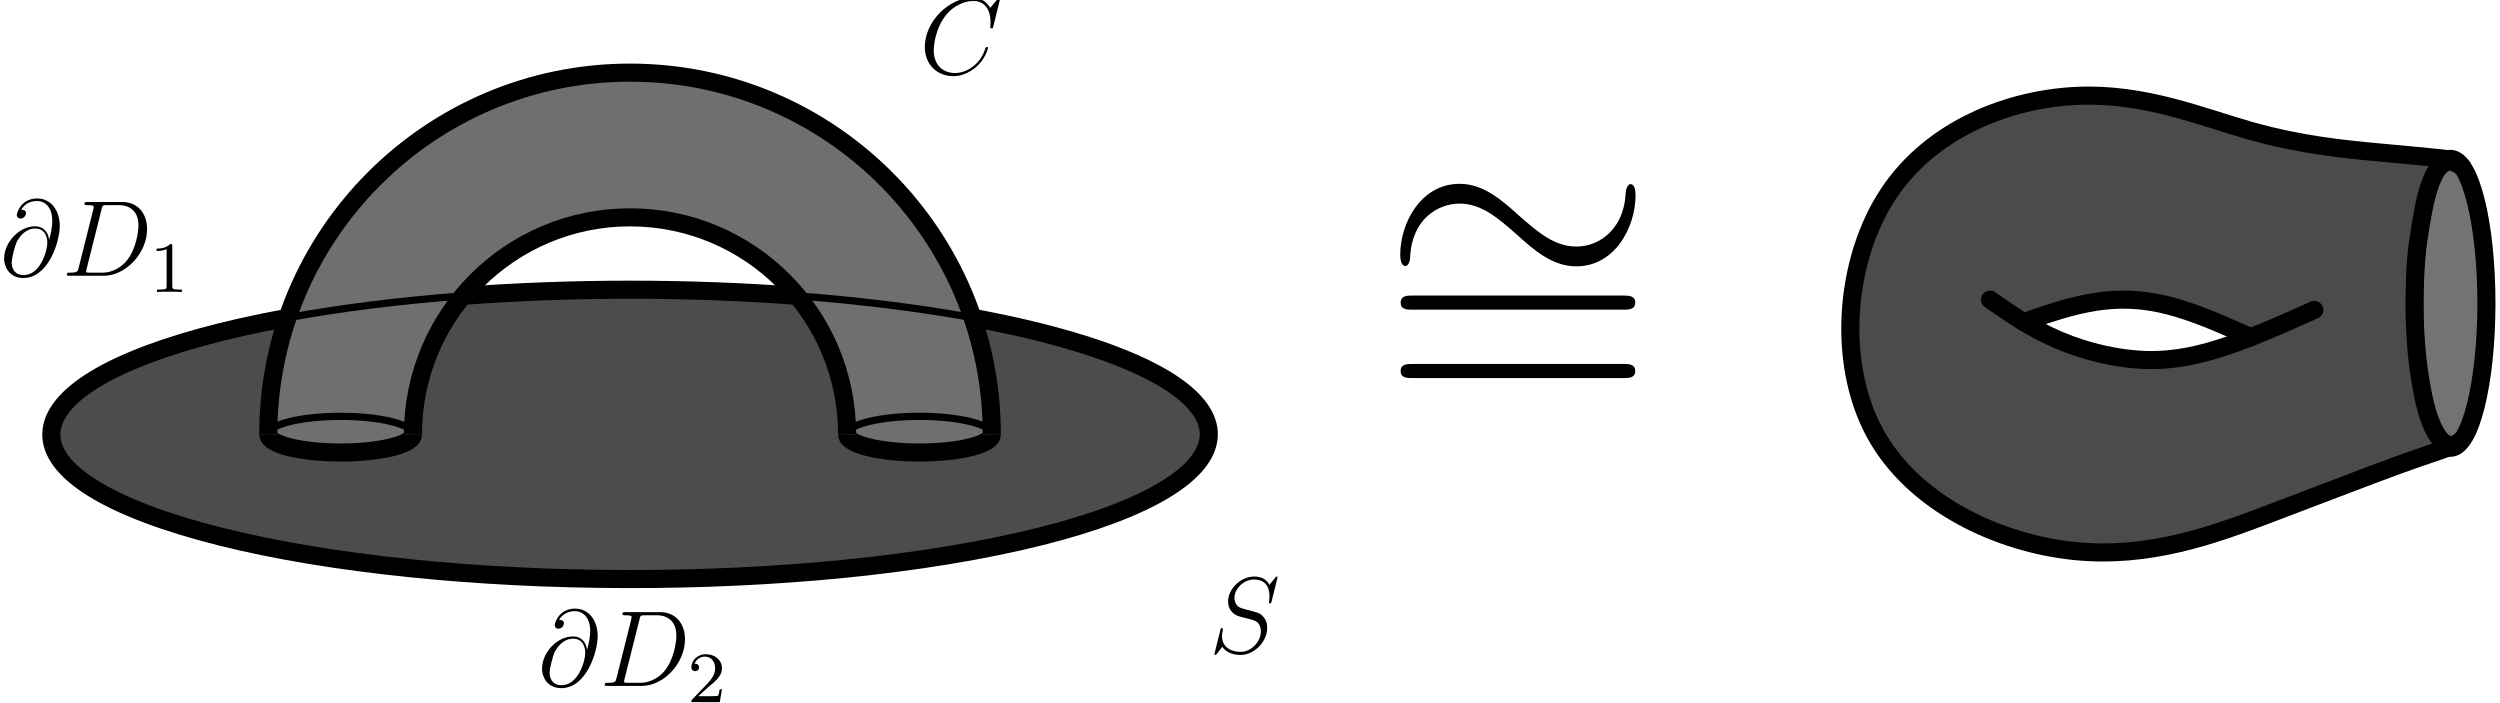
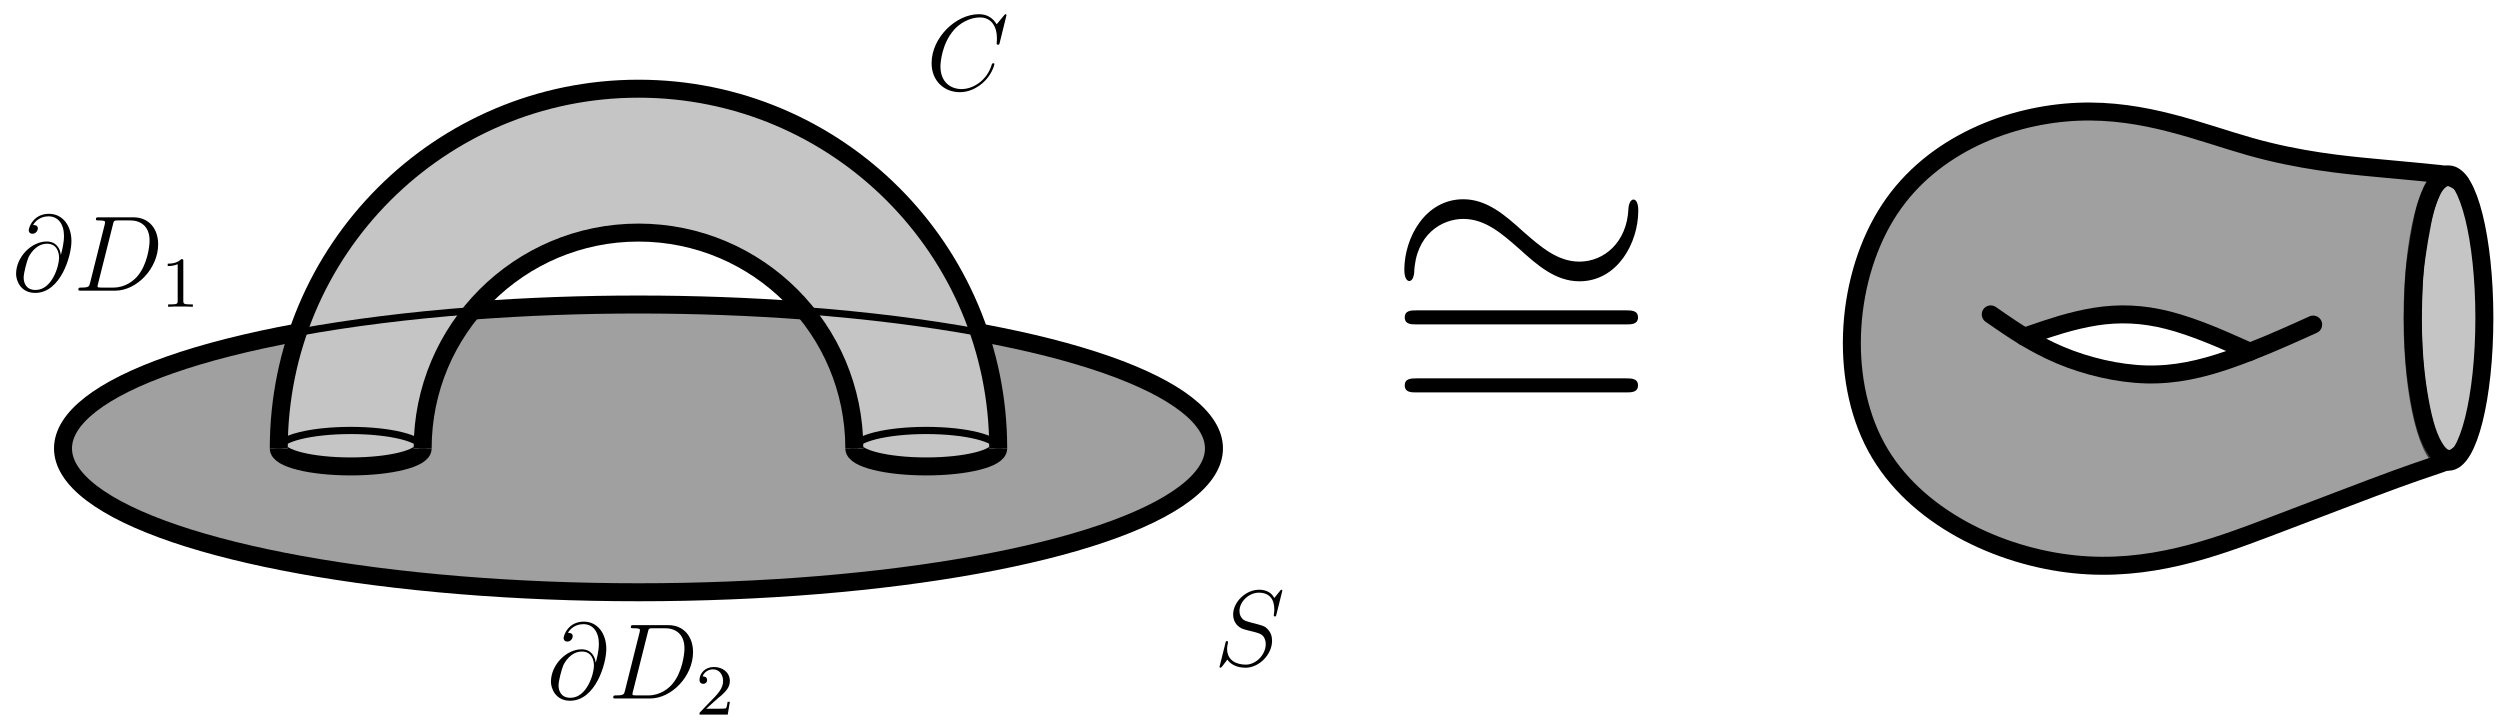
- <svg xmlns="http://www.w3.org/2000/svg" xmlns:xlink="http://www.w3.org/1999/xlink" width="276.427pt" height="77.634pt" viewBox="0 0 276.427 77.634" version="1.1">
+ <svg xmlns="http://www.w3.org/2000/svg" xmlns:xlink="http://www.w3.org/1999/xlink" width="278pt" height="80pt" viewBox="0 0 278 80" version="1.1">
  <defs>
    <g>
      <symbol overflow="visible" id="glyph0-0">
        <path style="stroke:none;" d="" />
      </symbol>
      <symbol overflow="visible" id="glyph0-1">
        <path style="stroke:none;" d="M 28.156 -13.031 C 28.156 -13.891 27.922 -14.281 27.609 -14.281 C 27.422 -14.281 27.109 -14 27.062 -13.266 C 26.906 -9.516 24.344 -7.375 21.609 -7.375 C 19.156 -7.375 17.281 -9.047 15.359 -10.719 C 13.375 -12.516 11.344 -14.312 8.703 -14.312 C 4.453 -14.312 2.141 -10.016 2.141 -6.469 C 2.141 -5.219 2.656 -5.219 2.688 -5.219 C 3.125 -5.219 3.234 -6 3.234 -6.125 C 3.391 -10.406 6.312 -12.125 8.703 -12.125 C 11.156 -12.125 13.031 -10.453 14.938 -8.781 C 16.922 -6.984 18.953 -5.188 21.609 -5.188 C 25.859 -5.188 28.156 -9.484 28.156 -13.031 Z M 28.156 -13.031 " />
      </symbol>
      <symbol overflow="visible" id="glyph1-0">
        <path style="stroke:none;" d="" />
      </symbol>
      <symbol overflow="visible" id="glyph1-1">
        <path style="stroke:none;" d="M 26.797 -12.75 C 27.375 -12.75 28.125 -12.75 28.125 -13.531 C 28.125 -14.312 27.375 -14.312 26.828 -14.312 L 3.469 -14.312 C 2.922 -14.312 2.188 -14.312 2.188 -13.531 C 2.188 -12.75 2.922 -12.75 3.516 -12.75 Z M 26.828 -5.188 C 27.375 -5.188 28.125 -5.188 28.125 -5.969 C 28.125 -6.75 27.375 -6.75 26.797 -6.75 L 3.516 -6.75 C 2.922 -6.75 2.188 -6.75 2.188 -5.969 C 2.188 -5.188 2.922 -5.188 3.469 -5.188 Z M 26.828 -5.188 " />
      </symbol>
      <symbol overflow="visible" id="glyph2-0">
        <path style="stroke:none;" d="" />
      </symbol>
      <symbol overflow="visible" id="glyph2-1">
        <path style="stroke:none;" d="M 8.922 -8.312 C 8.922 -8.422 8.844 -8.422 8.828 -8.422 C 8.797 -8.422 8.75 -8.422 8.656 -8.297 L 7.828 -7.297 C 7.406 -8.016 6.75 -8.422 5.859 -8.422 C 3.281 -8.422 0.594 -5.797 0.594 -2.984 C 0.594 -0.984 2 0.25 3.734 0.25 C 4.703 0.25 5.531 -0.156 6.234 -0.734 C 7.266 -1.609 7.578 -2.766 7.578 -2.875 C 7.578 -2.969 7.484 -2.969 7.453 -2.969 C 7.344 -2.969 7.328 -2.906 7.297 -2.859 C 6.75 -0.984 5.141 -0.094 3.938 -0.094 C 2.672 -0.094 1.578 -0.906 1.578 -2.609 C 1.578 -2.984 1.703 -5.062 3.047 -6.641 C 3.703 -7.406 4.828 -8.062 5.969 -8.062 C 7.281 -8.062 7.859 -6.984 7.859 -5.766 C 7.859 -5.453 7.828 -5.188 7.828 -5.141 C 7.828 -5.031 7.953 -5.031 7.984 -5.031 C 8.109 -5.031 8.125 -5.047 8.172 -5.266 Z M 8.922 -8.312 " />
      </symbol>
      <symbol overflow="visible" id="glyph2-2">
        <path style="stroke:none;" d="M 7.594 -8.312 C 7.594 -8.422 7.5 -8.422 7.484 -8.422 C 7.438 -8.422 7.422 -8.406 7.281 -8.219 C 7.203 -8.141 6.719 -7.516 6.703 -7.5 C 6.312 -8.281 5.516 -8.422 5.016 -8.422 C 3.5 -8.422 2.125 -7.031 2.125 -5.672 C 2.125 -4.781 2.672 -4.25 3.25 -4.047 C 3.375 -4 4.094 -3.812 4.453 -3.734 C 5.062 -3.562 5.219 -3.516 5.469 -3.25 C 5.516 -3.188 5.75 -2.922 5.75 -2.359 C 5.75 -1.25 4.719 -0.094 3.531 -0.094 C 2.547 -0.094 1.453 -0.516 1.453 -1.859 C 1.453 -2.078 1.5 -2.359 1.547 -2.484 C 1.547 -2.516 1.547 -2.578 1.547 -2.609 C 1.547 -2.656 1.531 -2.719 1.438 -2.719 C 1.328 -2.719 1.312 -2.688 1.266 -2.484 L 0.656 -0.031 C 0.656 -0.031 0.609 0.125 0.609 0.141 C 0.609 0.25 0.703 0.25 0.734 0.25 C 0.781 0.25 0.781 0.234 0.938 0.062 L 1.484 -0.656 C 1.766 -0.234 2.391 0.25 3.5 0.25 C 5.047 0.25 6.453 -1.25 6.453 -2.734 C 6.453 -3.234 6.328 -3.688 5.875 -4.125 C 5.625 -4.375 5.422 -4.438 4.312 -4.719 C 3.516 -4.938 3.406 -4.969 3.188 -5.156 C 2.984 -5.359 2.828 -5.656 2.828 -6.062 C 2.828 -7.062 3.844 -8.094 4.984 -8.094 C 6.156 -8.094 6.703 -7.375 6.703 -6.234 C 6.703 -5.922 6.641 -5.609 6.641 -5.562 C 6.641 -5.453 6.734 -5.453 6.781 -5.453 C 6.891 -5.453 6.891 -5.484 6.938 -5.672 Z M 7.594 -8.312 " />
      </symbol>
-       <symbol overflow="visible" id="glyph2-3">
-         <path style="stroke:none;" d="M 5.422 -4 C 5.359 -4.656 4.938 -5.469 3.859 -5.469 C 2.172 -5.469 0.453 -3.75 0.453 -1.859 C 0.453 -1.125 0.953 0.25 2.578 0.25 C 5.406 0.25 6.609 -3.859 6.609 -5.5 C 6.609 -7.219 5.641 -8.547 4.109 -8.547 C 2.375 -8.547 1.859 -7.031 1.859 -6.703 C 1.859 -6.594 1.938 -6.328 2.266 -6.328 C 2.688 -6.328 2.875 -6.719 2.875 -6.922 C 2.875 -7.297 2.5 -7.297 2.344 -7.297 C 2.828 -8.172 3.734 -8.266 4.062 -8.266 C 5.109 -8.266 5.781 -7.422 5.781 -6.078 C 5.781 -5.312 5.562 -4.438 5.438 -4 Z M 2.625 -0.078 C 1.5 -0.078 1.297 -0.953 1.297 -1.453 C 1.297 -1.984 1.641 -3.219 1.812 -3.656 C 1.969 -4.016 2.656 -5.219 3.891 -5.219 C 4.984 -5.219 5.234 -4.281 5.234 -3.641 C 5.234 -2.75 4.453 -0.078 2.625 -0.078 Z M 2.625 -0.078 " />
-       </symbol>
-       <symbol overflow="visible" id="glyph2-4">
-         <path style="stroke:none;" d="M 1.875 -0.891 C 1.766 -0.469 1.75 -0.344 0.906 -0.344 C 0.688 -0.344 0.562 -0.344 0.562 -0.125 C 0.562 0 0.641 0 0.875 0 L 4.656 0 C 7.078 0 9.438 -2.5 9.438 -5.156 C 9.438 -6.891 8.406 -8.156 6.688 -8.156 L 2.859 -8.156 C 2.625 -8.156 2.516 -8.156 2.516 -7.938 C 2.516 -7.812 2.625 -7.812 2.812 -7.812 C 3.531 -7.812 3.531 -7.719 3.531 -7.594 C 3.531 -7.562 3.531 -7.5 3.484 -7.312 Z M 4.406 -7.344 C 4.5 -7.797 4.547 -7.812 5.016 -7.812 L 6.328 -7.812 C 7.453 -7.812 8.484 -7.203 8.484 -5.562 C 8.484 -4.953 8.25 -2.875 7.094 -1.562 C 6.75 -1.172 5.844 -0.344 4.469 -0.344 L 3.109 -0.344 C 2.938 -0.344 2.922 -0.344 2.844 -0.359 C 2.719 -0.375 2.703 -0.391 2.703 -0.484 C 2.703 -0.578 2.719 -0.641 2.75 -0.75 Z M 4.406 -7.344 " />
-       </symbol>
      <symbol overflow="visible" id="glyph3-0">
        <path style="stroke:none;" d="" />
      </symbol>
      <symbol overflow="visible" id="glyph3-1">
+         <path style="stroke:none;" d="M 5.422 -4 C 5.359 -4.656 4.938 -5.469 3.859 -5.469 C 2.172 -5.469 0.453 -3.75 0.453 -1.859 C 0.453 -1.125 0.953 0.25 2.578 0.25 C 5.406 0.25 6.609 -3.859 6.609 -5.5 C 6.609 -7.219 5.641 -8.547 4.109 -8.547 C 2.375 -8.547 1.859 -7.031 1.859 -6.703 C 1.859 -6.594 1.938 -6.328 2.266 -6.328 C 2.688 -6.328 2.875 -6.719 2.875 -6.922 C 2.875 -7.297 2.5 -7.297 2.344 -7.297 C 2.828 -8.172 3.734 -8.266 4.062 -8.266 C 5.109 -8.266 5.781 -7.422 5.781 -6.078 C 5.781 -5.312 5.562 -4.438 5.438 -4 Z M 2.625 -0.078 C 1.5 -0.078 1.297 -0.953 1.297 -1.453 C 1.297 -1.984 1.641 -3.219 1.812 -3.656 C 1.969 -4.016 2.656 -5.219 3.891 -5.219 C 4.984 -5.219 5.234 -4.281 5.234 -3.641 C 5.234 -2.75 4.453 -0.078 2.625 -0.078 Z M 2.625 -0.078 " />
+       </symbol>
+       <symbol overflow="visible" id="glyph3-2">
+         <path style="stroke:none;" d="M 1.875 -0.891 C 1.766 -0.469 1.75 -0.344 0.906 -0.344 C 0.688 -0.344 0.562 -0.344 0.562 -0.125 C 0.562 0 0.641 0 0.875 0 L 4.656 0 C 7.078 0 9.438 -2.5 9.438 -5.156 C 9.438 -6.891 8.406 -8.156 6.688 -8.156 L 2.859 -8.156 C 2.625 -8.156 2.516 -8.156 2.516 -7.938 C 2.516 -7.812 2.625 -7.812 2.812 -7.812 C 3.531 -7.812 3.531 -7.719 3.531 -7.594 C 3.531 -7.562 3.531 -7.5 3.484 -7.312 Z M 4.406 -7.344 C 4.5 -7.797 4.547 -7.812 5.016 -7.812 L 6.328 -7.812 C 7.453 -7.812 8.484 -7.203 8.484 -5.562 C 8.484 -4.953 8.25 -2.875 7.094 -1.562 C 6.75 -1.172 5.844 -0.344 4.469 -0.344 L 3.109 -0.344 C 2.938 -0.344 2.922 -0.344 2.844 -0.359 C 2.719 -0.375 2.703 -0.391 2.703 -0.484 C 2.703 -0.578 2.719 -0.641 2.75 -0.75 Z M 4.406 -7.344 " />
+       </symbol>
+       <symbol overflow="visible" id="glyph4-0">
+         <path style="stroke:none;" d="" />
+       </symbol>
+       <symbol overflow="visible" id="glyph4-1">
        <path style="stroke:none;" d="M 2.5 -5.078 C 2.5 -5.297 2.484 -5.297 2.266 -5.297 C 1.938 -4.984 1.516 -4.797 0.766 -4.797 L 0.766 -4.531 C 0.984 -4.531 1.406 -4.531 1.875 -4.734 L 1.875 -0.656 C 1.875 -0.359 1.844 -0.266 1.094 -0.266 L 0.812 -0.266 L 0.812 0 C 1.141 -0.031 1.828 -0.031 2.188 -0.031 C 2.547 -0.031 3.234 -0.031 3.562 0 L 3.562 -0.266 L 3.281 -0.266 C 2.531 -0.266 2.5 -0.359 2.5 -0.656 Z M 2.5 -5.078 " />
      </symbol>
-       <symbol overflow="visible" id="glyph3-2">
+       <symbol overflow="visible" id="glyph4-2">
        <path style="stroke:none;" d="M 2.25 -1.625 C 2.375 -1.75 2.703 -2.016 2.844 -2.125 C 3.328 -2.578 3.797 -3.016 3.797 -3.734 C 3.797 -4.688 3 -5.297 2.016 -5.297 C 1.047 -5.297 0.422 -4.578 0.422 -3.859 C 0.422 -3.469 0.734 -3.422 0.844 -3.422 C 1.016 -3.422 1.266 -3.531 1.266 -3.844 C 1.266 -4.25 0.859 -4.25 0.766 -4.25 C 1 -4.844 1.531 -5.031 1.922 -5.031 C 2.656 -5.031 3.047 -4.406 3.047 -3.734 C 3.047 -2.906 2.469 -2.297 1.516 -1.344 L 0.516 -0.297 C 0.422 -0.219 0.422 -0.203 0.422 0 L 3.562 0 L 3.797 -1.422 L 3.547 -1.422 C 3.531 -1.266 3.469 -0.875 3.375 -0.719 C 3.328 -0.656 2.719 -0.656 2.594 -0.656 L 1.172 -0.656 Z M 2.25 -1.625 " />
      </symbol>
    </g>
-     <clipPath id="clip1">
-       <path d="M 76 72 L 80 72 L 80 77.633 L 76 77.633 Z M 76 72 " />
-     </clipPath>
  </defs>
-   <g id="surface1">
+   <g id="surface20713">
    <g style="fill:rgb(0%,0%,0%);fill-opacity:1;">
-       <use xlink:href="#glyph0-1" x="152.685" y="34.637" />
+       <use xlink:href="#glyph0-1" x="154.02" y="36.468" />
    </g>
    <g style="fill:rgb(0%,0%,0%);fill-opacity:1;">
-       <use xlink:href="#glyph1-1" x="152.685" y="46.993" />
-     </g>
-     <path style=" stroke:none;fill-rule:evenodd;fill:rgb(43.5%,43.5%,43.5%);fill-opacity:1;" d="M 93.656 47.797 C 93.656 47.797 93.656 47.797 93.73 47.93 C 93.801 48.059 93.945 48.324 94.277 48.57 C 94.609 48.82 95.129 49.055 95.727 49.246 C 96.32 49.438 96.996 49.586 97.875 49.707 C 98.754 49.828 99.836 49.93 100.715 49.973 C 101.594 50.012 102.262 49.996 103.207 49.91 C 104.152 49.824 105.371 49.672 106.387 49.445 C 107.402 49.219 108.215 48.922 108.723 48.703 C 109.23 48.48 109.434 48.34 109.539 48.176 C 109.648 48.012 109.656 47.828 109.66 47.734 C 109.664 47.645 109.664 47.645 109.613 46.902 C 109.566 46.16 109.469 44.676 109.223 42.969 C 108.98 41.262 108.586 39.328 108.039 37.379 C 107.492 35.43 106.793 33.469 105.723 31.27 C 104.656 29.066 103.219 26.629 101.617 24.438 C 100.016 22.242 98.242 20.293 96.133 18.441 C 94.023 16.59 91.574 14.84 89.137 13.438 C 86.699 12.035 84.273 10.984 82.383 10.277 C 80.492 9.574 79.133 9.219 77.234 8.902 C 75.332 8.59 72.887 8.312 70.305 8.289 C 67.723 8.266 65.008 8.492 62.473 8.938 C 59.938 9.387 57.59 10.055 55.402 10.883 C 53.215 11.711 51.195 12.695 49.254 13.855 C 47.316 15.016 45.457 16.355 43.891 17.648 C 42.328 18.941 41.055 20.191 39.82 21.598 C 38.586 23.008 37.383 24.574 36.391 26.051 C 35.395 27.523 34.605 28.902 33.824 30.59 C 33.039 32.273 32.258 34.262 31.691 35.973 C 31.125 37.688 30.773 39.121 30.5 40.535 C 30.227 41.945 30.031 43.34 29.91 44.469 C 29.785 45.594 29.73 46.457 29.703 47 C 29.676 47.539 29.668 47.762 29.668 47.871 C 29.664 47.98 29.664 47.98 29.664 47.98 C 29.664 47.98 29.664 47.98 29.727 48.055 C 29.785 48.133 29.906 48.285 30.129 48.465 C 30.352 48.645 30.676 48.848 31.055 49.016 C 31.434 49.188 31.863 49.324 32.492 49.461 C 33.121 49.594 33.945 49.727 34.859 49.82 C 35.773 49.918 36.777 49.977 37.648 49.98 C 38.52 49.988 39.258 49.938 40.117 49.84 C 40.977 49.738 41.961 49.586 42.684 49.438 C 43.41 49.289 43.883 49.145 44.301 48.965 C 44.719 48.781 45.086 48.566 45.301 48.43 C 45.516 48.293 45.578 48.238 45.613 48.211 C 45.645 48.18 45.645 48.18 45.645 48.18 C 45.645 48.18 45.645 48.18 45.656 47.941 C 45.668 47.703 45.691 47.227 45.77 46.453 C 45.848 45.68 45.984 44.605 46.277 43.316 C 46.566 42.027 47.016 40.523 47.516 39.207 C 48.02 37.887 48.57 36.754 49.102 35.801 C 49.633 34.852 50.141 34.086 50.883 33.188 C 51.625 32.285 52.605 31.25 53.883 30.18 C 55.164 29.105 56.742 27.992 58.27 27.133 C 59.797 26.27 61.273 25.66 62.922 25.191 C 64.566 24.727 66.387 24.402 68.129 24.273 C 69.867 24.148 71.535 24.223 72.902 24.375 C 74.273 24.527 75.344 24.766 76.621 25.184 C 77.902 25.602 79.387 26.207 80.746 26.91 C 82.105 27.609 83.332 28.41 84.387 29.219 C 85.441 30.027 86.328 30.844 87.188 31.781 C 88.047 32.723 88.887 33.785 89.582 34.836 C 90.277 35.887 90.832 36.926 91.379 38.195 C 91.93 39.461 92.469 40.961 92.797 42.047 C 93.125 43.129 93.238 43.805 93.348 44.691 C 93.457 45.582 93.559 46.691 93.605 47.242 C 93.656 47.797 93.656 47.797 93.656 47.797 Z M 93.656 47.797 " />
-     <path style=" stroke:none;fill-rule:evenodd;fill:rgb(29.799%,29.799%,29.799%);fill-opacity:1;" d="M 31.832 35.051 C 31.832 35.051 31.832 35.051 31.297 35.168 C 30.766 35.285 29.703 35.52 28.238 35.855 C 26.773 36.195 24.906 36.633 23.219 37.078 C 21.531 37.523 20.023 37.969 18.387 38.539 C 16.75 39.109 14.984 39.805 13.516 40.477 C 12.043 41.148 10.871 41.801 9.828 42.523 C 8.785 43.246 7.875 44.039 7.211 44.91 C 6.543 45.781 6.117 46.727 5.984 47.586 C 5.852 48.449 6.008 49.227 6.523 50.105 C 7.035 50.984 7.906 51.965 8.922 52.812 C 9.934 53.664 11.098 54.379 12.156 54.957 C 13.219 55.531 14.18 55.969 15.219 56.391 C 16.258 56.812 17.375 57.223 19.047 57.746 C 20.719 58.266 22.941 58.895 24.996 59.414 C 27.047 59.93 28.934 60.336 31.215 60.758 C 33.492 61.18 36.172 61.613 38.836 61.984 C 41.5 62.355 44.152 62.664 47.305 62.945 C 50.457 63.23 54.109 63.488 57.652 63.664 C 61.195 63.84 64.629 63.93 67.98 63.957 C 71.336 63.98 74.605 63.938 77.453 63.859 C 80.305 63.781 82.734 63.664 85.125 63.516 C 87.516 63.367 89.871 63.184 92.395 62.938 C 94.918 62.691 97.613 62.383 100.172 62.035 C 102.727 61.688 105.145 61.305 108.156 60.691 C 111.172 60.078 114.781 59.238 117.145 58.641 C 119.508 58.039 120.625 57.684 122.398 56.949 C 124.176 56.215 126.609 55.102 128.391 54.074 C 130.168 53.051 131.289 52.105 132.059 51.141 C 132.824 50.176 133.238 49.184 133.27 48.184 C 133.305 47.18 132.961 46.168 132.352 45.254 C 131.742 44.34 130.871 43.52 129.484 42.609 C 128.098 41.703 126.195 40.703 124.676 39.992 C 123.152 39.281 122.012 38.859 120.574 38.395 C 119.141 37.93 117.414 37.422 115.738 36.98 C 114.062 36.539 112.438 36.16 111.074 35.852 C 109.711 35.543 108.609 35.305 108.055 35.188 C 107.504 35.066 107.504 35.066 107.504 35.066 C 107.504 35.066 107.504 35.066 107.621 35.445 C 107.738 35.824 107.977 36.586 108.207 37.445 C 108.441 38.309 108.668 39.27 108.863 40.238 C 109.055 41.211 109.211 42.184 109.328 43.141 C 109.449 44.098 109.531 45.039 109.574 45.879 C 109.621 46.719 109.633 47.457 109.637 47.824 C 109.641 48.195 109.641 48.195 109.641 48.195 C 109.641 48.195 109.641 48.195 109.426 48.352 C 109.211 48.508 108.785 48.82 108.098 49.086 C 107.41 49.352 106.461 49.57 105.488 49.719 C 104.52 49.867 103.523 49.945 102.809 49.988 C 102.094 50.027 101.656 50.031 101.086 50.016 C 100.512 50 99.809 49.965 99.102 49.902 C 98.395 49.84 97.688 49.75 96.984 49.609 C 96.281 49.473 95.582 49.285 95.098 49.121 C 94.617 48.957 94.352 48.82 94.148 48.641 C 93.945 48.465 93.805 48.246 93.734 48.137 C 93.664 48.027 93.664 48.027 93.664 48.027 C 93.664 48.027 93.664 48.027 93.656 47.805 C 93.652 47.586 93.641 47.141 93.59 46.512 C 93.543 45.887 93.453 45.082 93.316 44.242 C 93.18 43.406 92.992 42.535 92.754 41.664 C 92.512 40.797 92.215 39.922 91.855 39.043 C 91.5 38.164 91.078 37.281 90.68 36.535 C 90.281 35.785 89.902 35.172 89.492 34.566 C 89.082 33.965 88.637 33.371 88.402 33.059 C 88.164 32.742 88.141 32.711 88.125 32.695 C 88.113 32.68 88.113 32.68 86.941 32.613 C 85.77 32.551 83.43 32.418 81.297 32.32 C 79.164 32.223 77.246 32.16 75.43 32.117 C 73.617 32.074 71.906 32.055 70.059 32.055 C 68.211 32.051 66.219 32.07 64.18 32.117 C 62.141 32.16 60.055 32.23 58.078 32.32 C 56.098 32.41 54.223 32.52 53.07 32.59 C 51.918 32.66 51.484 32.691 51.266 32.707 C 51.051 32.723 51.051 32.723 51.051 32.723 C 51.051 32.723 51.051 32.723 50.816 33.07 C 50.578 33.414 50.109 34.109 49.637 34.867 C 49.164 35.625 48.688 36.445 48.285 37.234 C 47.883 38.023 47.551 38.777 47.273 39.508 C 46.992 40.234 46.762 40.934 46.594 41.508 C 46.426 42.074 46.316 42.516 46.199 43.109 C 46.082 43.707 45.957 44.461 45.871 45.125 C 45.785 45.793 45.734 46.371 45.703 46.867 C 45.676 47.359 45.66 47.77 45.652 47.977 C 45.645 48.18 45.645 48.18 45.645 48.18 C 45.645 48.18 45.645 48.18 45.492 48.312 C 45.34 48.445 45.035 48.711 44.43 48.965 C 43.828 49.223 42.926 49.469 41.957 49.641 C 40.988 49.812 39.949 49.914 38.887 49.957 C 37.82 50 36.727 49.984 35.766 49.93 C 34.805 49.879 33.973 49.781 33.223 49.652 C 32.473 49.523 31.805 49.355 31.254 49.152 C 30.703 48.945 30.27 48.695 30.023 48.434 C 29.777 48.168 29.723 47.891 29.695 47.754 C 29.668 47.613 29.668 47.613 29.668 47.613 C 29.668 47.613 29.668 47.613 29.684 47.199 C 29.703 46.781 29.738 45.949 29.816 44.992 C 29.895 44.035 30.02 42.957 30.188 41.867 C 30.359 40.777 30.582 39.672 30.863 38.535 C 31.145 37.398 31.488 36.223 31.66 35.637 C 31.832 35.051 31.832 35.051 31.832 35.051 Z M 31.832 35.051 " />
-     <path style="fill:none;stroke-width:2;stroke-linecap:butt;stroke-linejoin:round;stroke:rgb(0%,0%,0%);stroke-opacity:1;stroke-miterlimit:10;" d="M 87.999 392.138 C 87.999 414.228 105.909 432.138 127.999 432.138 C 150.093 432.138 167.999 414.228 167.999 392.138 " transform="matrix(1,0,0,-1,-58.335,440.169)" />
-     <path style="fill:none;stroke-width:2;stroke-linecap:butt;stroke-linejoin:round;stroke:rgb(0%,0%,0%);stroke-opacity:1;stroke-miterlimit:10;" d="M 103.999 392.138 C 103.999 405.392 114.745 416.138 127.999 416.138 C 141.257 416.138 151.999 405.392 151.999 392.138 " transform="matrix(1,0,0,-1,-58.335,440.169)" />
-     <path style="fill:none;stroke-width:2;stroke-linecap:butt;stroke-linejoin:round;stroke:rgb(0%,0%,0%);stroke-opacity:1;stroke-miterlimit:10;" d="M 90.136 405.032 C 61.648 399.806 55.507 389.794 76.417 382.673 C 97.331 375.552 137.378 374.017 165.866 379.243 C 194.355 384.474 200.495 394.481 179.581 401.606 C 175.733 402.915 171.108 404.071 165.866 405.036 " transform="matrix(1,0,0,-1,-58.335,440.169)" />
-     <path style="fill:none;stroke-width:2;stroke-linecap:butt;stroke-linejoin:round;stroke:rgb(0%,0%,0%);stroke-opacity:1;stroke-miterlimit:10;" d="M 109.522 407.454 C 121.608 408.364 134.499 408.364 146.577 407.446 " transform="matrix(1,0,0,-1,-58.335,440.169)" />
-     <path style="fill:none;stroke-width:0.8;stroke-linecap:butt;stroke-linejoin:round;stroke:rgb(0%,0%,0%);stroke-opacity:1;stroke-miterlimit:10;" d="M 90.136 405.032 C 96.003 406.11 102.558 406.931 109.522 407.454 " transform="matrix(1,0,0,-1,-58.335,440.169)" />
-     <path style="fill:none;stroke-width:0.8;stroke-linecap:butt;stroke-linejoin:round;stroke:rgb(0%,0%,0%);stroke-opacity:1;stroke-miterlimit:10;" d="M 146.577 407.446 C 153.507 406.923 160.03 406.106 165.866 405.036 " transform="matrix(1,0,0,-1,-58.335,440.169)" />
-     <path style="fill:none;stroke-width:2;stroke-linecap:butt;stroke-linejoin:round;stroke:rgb(0%,0%,0%);stroke-opacity:1;stroke-miterlimit:10;" d="M 87.999 392.134 C 87.999 391.028 91.581 390.134 95.999 390.134 C 100.417 390.134 103.999 391.028 103.999 392.134 " transform="matrix(1,0,0,-1,-58.335,440.169)" />
-     <path style="fill:none;stroke-width:0.8;stroke-linecap:butt;stroke-linejoin:round;stroke:rgb(0%,0%,0%);stroke-opacity:1;stroke-miterlimit:10;" d="M 87.999 392.134 C 87.999 393.235 91.581 394.134 95.999 394.134 C 100.417 394.134 103.999 393.235 103.999 392.134 " transform="matrix(1,0,0,-1,-58.335,440.169)" />
-     <path style="fill:none;stroke-width:2;stroke-linecap:butt;stroke-linejoin:round;stroke:rgb(0%,0%,0%);stroke-opacity:1;stroke-miterlimit:10;" d="M 151.999 392.134 C 151.999 391.028 155.581 390.134 159.999 390.134 C 164.417 390.134 167.999 391.028 167.999 392.134 " transform="matrix(1,0,0,-1,-58.335,440.169)" />
-     <path style="fill:none;stroke-width:0.8;stroke-linecap:butt;stroke-linejoin:round;stroke:rgb(0%,0%,0%);stroke-opacity:1;stroke-miterlimit:10;" d="M 151.999 392.134 C 151.999 393.235 155.581 394.134 159.999 394.134 C 164.417 394.134 167.999 393.235 167.999 392.134 " transform="matrix(1,0,0,-1,-58.335,440.169)" />
-     <path style="fill-rule:evenodd;fill:rgb(45.099%,45.099%,45.099%);fill-opacity:1;stroke-width:2;stroke-linecap:butt;stroke-linejoin:round;stroke:rgb(0%,0%,0%);stroke-opacity:1;stroke-miterlimit:10;" d="M 329.269 390.657 C 331.476 390.657 333.261 397.81 333.261 406.634 C 333.261 415.454 331.476 422.606 329.269 422.606 C 327.062 422.606 325.272 415.454 325.272 406.634 C 325.272 397.81 327.062 390.657 329.269 390.657 " transform="matrix(1,0,0,-1,-58.335,440.169)" />
-     <path style="fill-rule:evenodd;fill:rgb(29.399%,29.399%,29.399%);fill-opacity:1;stroke-width:2;stroke-linecap:butt;stroke-linejoin:round;stroke:rgb(0%,0%,0%);stroke-opacity:1;stroke-miterlimit:10;" d="M 330.589 421.708 C 330.589 421.708 330.589 421.708 330.491 421.814 C 330.394 421.915 330.198 422.126 329.976 422.278 C 329.757 422.427 329.511 422.517 328.241 422.661 C 326.968 422.806 324.671 423.005 321.112 423.341 C 317.554 423.673 312.733 424.142 307.218 425.692 C 301.706 427.247 295.503 429.884 288.062 429.571 C 280.616 429.263 271.933 426.005 267.124 418.716 C 262.315 411.427 261.386 400.106 265.651 392.274 C 269.913 384.442 279.374 380.103 287.671 379.247 C 295.968 378.396 303.105 381.032 309.144 383.314 C 315.187 385.595 320.136 387.521 323.394 388.708 C 326.655 389.896 328.226 390.349 329.171 390.739 C 330.116 391.13 330.429 391.458 330.456 391.478 C 330.483 391.493 330.222 391.196 329.851 391.052 C 329.48 390.907 329.007 390.919 328.558 391.239 C 328.108 391.56 327.687 392.185 327.335 392.935 C 326.983 393.685 326.702 394.56 326.44 395.649 C 326.183 396.743 325.944 398.06 325.772 399.329 C 325.597 400.603 325.487 401.837 325.413 403.032 C 325.339 404.231 325.308 405.392 325.312 406.649 C 325.315 407.907 325.358 409.263 325.413 410.36 C 325.472 411.454 325.546 412.29 325.71 413.47 C 325.874 414.649 326.132 416.177 326.347 417.239 C 326.562 418.302 326.733 418.907 326.897 419.415 C 327.065 419.919 327.23 420.329 327.405 420.696 C 327.577 421.064 327.765 421.388 328.058 421.7 C 328.355 422.009 328.757 422.306 329.198 422.306 C 329.636 422.306 330.112 422.005 330.351 421.856 C 330.589 421.708 330.589 421.708 330.589 421.708 Z M 330.589 421.708 " transform="matrix(1,0,0,-1,-58.335,440.169)" />
-     <path style=" stroke:none;fill-rule:evenodd;fill:rgb(100%,100%,100%);fill-opacity:1;" d="M 224.023 35.527 C 224.023 35.527 224.023 35.527 224.254 35.445 C 224.484 35.367 224.949 35.207 225.574 35 C 226.199 34.793 226.992 34.539 227.848 34.293 C 228.707 34.047 229.633 33.812 230.676 33.621 C 231.715 33.434 232.867 33.285 233.906 33.23 C 234.941 33.172 235.867 33.203 236.789 33.301 C 237.707 33.398 238.625 33.559 239.566 33.789 C 240.512 34.016 241.477 34.312 242.344 34.605 C 243.211 34.898 243.973 35.191 244.617 35.449 C 245.266 35.707 245.789 35.93 246.422 36.254 C 247.051 36.574 247.785 36.996 248.152 37.207 C 248.52 37.418 248.52 37.418 248.52 37.418 C 248.52 37.418 248.52 37.418 248.09 37.574 C 247.656 37.73 246.793 38.039 245.824 38.348 C 244.855 38.652 243.777 38.957 242.664 39.191 C 241.551 39.426 240.402 39.594 239.43 39.684 C 238.461 39.77 237.664 39.777 236.848 39.738 C 236.027 39.699 235.184 39.613 234.352 39.484 C 233.52 39.359 232.695 39.191 231.816 38.965 C 230.934 38.738 229.996 38.453 229.242 38.195 C 228.488 37.938 227.914 37.711 227.262 37.414 C 226.609 37.117 225.871 36.754 225.32 36.43 C 224.766 36.102 224.395 35.812 224.211 35.672 C 224.023 35.527 224.023 35.527 224.023 35.527 Z M 224.023 35.527 " />
-     <path style="fill:none;stroke-width:2;stroke-linecap:round;stroke-linejoin:round;stroke:rgb(0%,0%,0%);stroke-opacity:1;stroke-miterlimit:10;" d="M 278.37 407.04 C 278.37 407.04 278.37 407.04 279.562 406.22 C 280.749 405.403 283.124 403.763 286.054 402.524 C 288.983 401.286 292.464 400.446 295.663 400.364 C 298.858 400.278 301.772 400.95 304.815 402.001 C 307.862 403.052 311.046 404.478 312.636 405.192 C 314.226 405.903 314.226 405.903 314.226 405.903 " transform="matrix(1,0,0,-1,-58.335,440.169)" />
-     <path style="fill:none;stroke-width:2;stroke-linecap:round;stroke-linejoin:round;stroke:rgb(0%,0%,0%);stroke-opacity:1;stroke-miterlimit:10;" d="M 282.112 404.556 C 282.112 404.556 282.112 404.556 283.429 405.013 C 284.749 405.466 287.386 406.38 290.007 406.79 C 292.632 407.204 295.241 407.122 298.108 406.388 C 300.972 405.653 304.089 404.267 305.647 403.575 C 307.206 402.884 307.206 402.884 307.206 402.884 " transform="matrix(1,0,0,-1,-58.335,440.169)" />
-     <g style="fill:rgb(0%,0%,0%);fill-opacity:1;">
-       <use xlink:href="#glyph2-1" x="101.665" y="8.169" />
+       <use xlink:href="#glyph1-1" x="154.02" y="48.824" />
    </g>
    <g style="fill:rgb(0%,0%,0%);fill-opacity:1;">
-       <use xlink:href="#glyph2-2" x="133.665" y="72.169" />
+       <use xlink:href="#glyph2-1" x="103" y="10" />
    </g>
    <g style="fill:rgb(0%,0%,0%);fill-opacity:1;">
-       <use xlink:href="#glyph2-3" x="0" y="30.491" />
+       <use xlink:href="#glyph2-2" x="135" y="74" />
    </g>
    <g style="fill:rgb(0%,0%,0%);fill-opacity:1;">
-       <use xlink:href="#glyph2-4" x="6.825" y="30.491" />
+       <use xlink:href="#glyph3-1" x="1.335" y="32.322" />
+       <use xlink:href="#glyph3-2" x="8.149" y="32.322" />
    </g>
    <g style="fill:rgb(0%,0%,0%);fill-opacity:1;">
-       <use xlink:href="#glyph3-1" x="16.549" y="32.284" />
+       <use xlink:href="#glyph4-1" x="17.884" y="34.115" />
    </g>
    <g style="fill:rgb(0%,0%,0%);fill-opacity:1;">
-       <use xlink:href="#glyph2-3" x="59.478" y="75.841" />
+       <use xlink:href="#glyph3-1" x="60.813" y="77.672" />
+       <use xlink:href="#glyph3-2" x="67.628" y="77.672" />
    </g>
    <g style="fill:rgb(0%,0%,0%);fill-opacity:1;">
-       <use xlink:href="#glyph2-4" x="66.303" y="75.841" />
+       <use xlink:href="#glyph4-2" x="77.362" y="79.465" />
    </g>
-     <g clip-path="url(#clip1)" clip-rule="nonzero">
-       <g style="fill:rgb(0%,0%,0%);fill-opacity:1;">
-         <use xlink:href="#glyph3-2" x="76.027" y="77.634" />
-       </g>
-     </g>
+     <path style=" stroke:none;fill-rule:evenodd;fill:rgb(62%,62%,62%);fill-opacity:0.6;" d="M 94.992 49.629 C 94.992 49.629 94.992 49.629 95.066 49.758 C 95.137 49.891 95.281 50.152 95.613 50.402 C 95.945 50.652 96.465 50.887 97.059 51.078 C 97.656 51.27 98.328 51.414 99.207 51.539 C 100.086 51.66 101.172 51.762 102.051 51.801 C 102.926 51.844 103.598 51.828 104.543 51.742 C 105.488 51.656 106.707 51.504 107.723 51.277 C 108.738 51.051 109.551 50.754 110.059 50.531 C 110.566 50.312 110.77 50.168 110.875 50.004 C 110.984 49.844 110.992 49.66 110.996 49.566 C 110.996 49.477 110.996 49.477 110.949 48.734 C 110.902 47.992 110.805 46.508 110.559 44.801 C 110.312 43.09 109.922 41.156 109.375 39.211 C 108.828 37.262 108.129 35.301 107.059 33.098 C 105.992 30.898 104.555 28.461 102.953 26.27 C 101.348 24.074 99.578 22.125 97.469 20.273 C 95.359 18.422 92.91 16.668 90.473 15.266 C 88.035 13.867 85.609 12.812 83.719 12.109 C 81.824 11.406 80.469 11.051 78.566 10.734 C 76.668 10.418 74.223 10.145 71.641 10.121 C 69.059 10.098 66.344 10.324 63.809 10.77 C 61.273 11.219 58.922 11.887 56.738 12.715 C 54.551 13.539 52.531 14.527 50.59 15.688 C 48.648 16.848 46.793 18.184 45.227 19.48 C 43.66 20.773 42.391 22.023 41.156 23.43 C 39.918 24.84 38.719 26.406 37.727 27.879 C 36.73 29.355 35.941 30.734 35.156 32.418 C 34.375 34.105 33.594 36.094 33.027 37.805 C 32.461 39.516 32.105 40.953 31.832 42.363 C 31.559 43.777 31.367 45.172 31.242 46.297 C 31.121 47.426 31.066 48.289 31.039 48.832 C 31.008 49.371 31.004 49.59 31.004 49.699 C 31 49.812 31 49.812 31 49.812 C 31 49.812 31 49.812 31.062 49.887 C 31.121 49.965 31.242 50.117 31.465 50.297 C 31.688 50.473 32.012 50.676 32.391 50.848 C 32.766 51.02 33.199 51.156 33.828 51.289 C 34.453 51.426 35.281 51.555 36.195 51.652 C 37.109 51.746 38.113 51.809 38.984 51.812 C 39.855 51.82 40.594 51.77 41.453 51.668 C 42.312 51.57 43.293 51.418 44.02 51.27 C 44.746 51.121 45.219 50.977 45.637 50.793 C 46.055 50.613 46.422 50.398 46.637 50.262 C 46.852 50.125 46.914 50.066 46.945 50.039 C 46.98 50.012 46.98 50.012 46.98 50.012 C 46.98 50.012 46.98 50.012 46.992 49.773 C 47.004 49.535 47.023 49.059 47.105 48.285 C 47.184 47.508 47.32 46.438 47.609 45.148 C 47.902 43.859 48.352 42.355 48.852 41.039 C 49.352 39.719 49.906 38.582 50.438 37.633 C 50.969 36.684 51.473 35.918 52.219 35.016 C 52.961 34.117 53.938 33.082 55.219 32.008 C 56.496 30.938 58.078 29.824 59.605 28.961 C 61.133 28.102 62.609 27.492 64.254 27.023 C 65.902 26.555 67.719 26.23 69.461 26.105 C 71.203 25.98 72.871 26.051 74.238 26.207 C 75.605 26.359 76.676 26.594 77.957 27.016 C 79.234 27.434 80.723 28.039 82.082 28.742 C 83.438 29.441 84.668 30.242 85.723 31.051 C 86.777 31.859 87.664 32.676 88.523 33.613 C 89.383 34.555 90.219 35.617 90.914 36.668 C 91.613 37.719 92.168 38.758 92.715 40.023 C 93.262 41.293 93.805 42.789 94.133 43.875 C 94.461 44.961 94.574 45.633 94.684 46.523 C 94.789 47.414 94.891 48.52 94.941 49.074 C 94.992 49.629 94.992 49.629 94.992 49.629 Z M 94.992 49.629 " />
+     <path style=" stroke:none;fill-rule:evenodd;fill:rgb(38%,38%,38%);fill-opacity:0.6;" d="M 33.164 36.879 C 33.164 36.879 33.164 36.879 32.633 37 C 32.102 37.117 31.035 37.352 29.57 37.688 C 28.109 38.023 26.242 38.465 24.555 38.91 C 22.867 39.352 21.359 39.801 19.719 40.371 C 18.082 40.941 16.32 41.633 14.852 42.305 C 13.379 42.977 12.203 43.629 11.164 44.352 C 10.121 45.074 9.211 45.871 8.543 46.742 C 7.879 47.609 7.453 48.559 7.32 49.418 C 7.188 50.281 7.344 51.059 7.855 51.938 C 8.371 52.816 9.238 53.797 10.254 54.645 C 11.27 55.496 12.43 56.211 13.492 56.785 C 14.555 57.363 15.516 57.801 16.555 58.223 C 17.594 58.645 18.711 59.055 20.383 59.574 C 22.051 60.098 24.277 60.727 26.328 61.246 C 28.383 61.762 30.27 62.168 32.547 62.59 C 34.828 63.008 37.504 63.445 40.172 63.816 C 42.836 64.188 45.488 64.496 48.641 64.777 C 51.793 65.062 55.445 65.32 58.988 65.496 C 62.531 65.672 65.965 65.762 69.316 65.785 C 72.668 65.812 75.938 65.77 78.789 65.691 C 81.641 65.609 84.07 65.496 86.461 65.348 C 88.852 65.199 91.207 65.016 93.73 64.77 C 96.254 64.523 98.949 64.215 101.504 63.867 C 104.062 63.52 106.48 63.137 109.492 62.523 C 112.508 61.91 116.117 61.07 118.48 60.473 C 120.844 59.871 121.961 59.516 123.734 58.781 C 125.512 58.047 127.945 56.934 129.723 55.906 C 131.504 54.879 132.625 53.938 133.391 52.973 C 134.16 52.008 134.574 51.016 134.605 50.016 C 134.641 49.012 134.293 48 133.684 47.086 C 133.078 46.168 132.207 45.352 130.82 44.441 C 129.434 43.531 127.531 42.531 126.012 41.82 C 124.488 41.109 123.344 40.688 121.91 40.227 C 120.477 39.762 118.75 39.254 117.074 38.812 C 115.398 38.367 113.773 37.988 112.41 37.68 C 111.047 37.375 109.941 37.137 109.391 37.016 C 108.84 36.898 108.84 36.898 108.84 36.898 C 108.84 36.898 108.84 36.898 108.957 37.277 C 109.074 37.656 109.312 38.414 109.543 39.277 C 109.773 40.137 110.004 41.102 110.195 42.07 C 110.391 43.039 110.547 44.016 110.664 44.973 C 110.785 45.93 110.867 46.871 110.91 47.711 C 110.957 48.547 110.965 49.289 110.969 49.656 C 110.977 50.027 110.977 50.027 110.977 50.027 C 110.977 50.027 110.977 50.027 110.762 50.184 C 110.547 50.34 110.121 50.652 109.434 50.918 C 108.746 51.184 107.797 51.402 106.824 51.551 C 105.855 51.699 104.859 51.777 104.145 51.82 C 103.426 51.859 102.988 51.863 102.418 51.848 C 101.848 51.832 101.145 51.797 100.438 51.734 C 99.73 51.672 99.023 51.582 98.32 51.441 C 97.617 51.305 96.918 51.117 96.434 50.953 C 95.953 50.789 95.688 50.648 95.484 50.473 C 95.281 50.293 95.141 50.078 95.07 49.969 C 95 49.859 95 49.859 95 49.859 C 95 49.859 95 49.859 94.992 49.637 C 94.988 49.414 94.977 48.969 94.926 48.344 C 94.875 47.719 94.789 46.914 94.652 46.074 C 94.516 45.238 94.328 44.367 94.086 43.496 C 93.844 42.625 93.551 41.754 93.191 40.875 C 92.836 39.996 92.414 39.113 92.016 38.363 C 91.617 37.617 91.238 37.004 90.828 36.398 C 90.418 35.797 89.973 35.203 89.738 34.887 C 89.5 34.574 89.477 34.543 89.461 34.527 C 89.449 34.512 89.449 34.512 88.277 34.445 C 87.105 34.379 84.762 34.25 82.633 34.152 C 80.5 34.055 78.582 33.992 76.766 33.949 C 74.953 33.906 73.242 33.883 71.395 33.883 C 69.543 33.883 67.555 33.902 65.516 33.945 C 63.477 33.992 61.391 34.062 59.41 34.152 C 57.434 34.242 55.559 34.352 54.406 34.422 C 53.254 34.492 52.82 34.523 52.602 34.539 C 52.387 34.555 52.387 34.555 52.387 34.555 C 52.387 34.555 52.387 34.555 52.148 34.902 C 51.914 35.246 51.445 35.941 50.973 36.699 C 50.5 37.457 50.023 38.277 49.621 39.066 C 49.219 39.855 48.887 40.609 48.605 41.336 C 48.328 42.066 48.098 42.766 47.93 43.336 C 47.758 43.906 47.652 44.348 47.535 44.941 C 47.418 45.539 47.293 46.289 47.207 46.957 C 47.117 47.621 47.07 48.203 47.039 48.699 C 47.008 49.191 46.992 49.602 46.988 49.809 C 46.98 50.012 46.98 50.012 46.98 50.012 C 46.98 50.012 46.98 50.012 46.828 50.145 C 46.676 50.277 46.367 50.543 45.766 50.797 C 45.164 51.055 44.262 51.301 43.293 51.473 C 42.324 51.645 41.285 51.746 40.219 51.789 C 39.156 51.832 38.062 51.816 37.102 51.762 C 36.141 51.707 35.309 51.613 34.559 51.484 C 33.809 51.352 33.141 51.188 32.586 50.98 C 32.035 50.773 31.602 50.527 31.359 50.262 C 31.113 50 31.059 49.723 31.031 49.586 C 31.004 49.445 31.004 49.445 31.004 49.445 C 31.004 49.445 31.004 49.445 31.02 49.031 C 31.035 48.613 31.07 47.781 31.152 46.824 C 31.23 45.867 31.352 44.789 31.523 43.699 C 31.695 42.605 31.914 41.504 32.195 40.367 C 32.477 39.227 32.82 38.055 32.992 37.469 C 33.164 36.879 33.164 36.879 33.164 36.879 Z M 33.164 36.879 " />
+     <path style="fill:none;stroke-width:2;stroke-linecap:butt;stroke-linejoin:round;stroke:rgb(0%,0%,0%);stroke-opacity:1;stroke-miterlimit:10;" d="M 88 392.137 C 88 414.23 105.91 432.137 128 432.137 C 150.09 432.137 168 414.23 168 392.137 " transform="matrix(1,0,0,-1,-57,442)" />
+     <path style="fill:none;stroke-width:2;stroke-linecap:butt;stroke-linejoin:round;stroke:rgb(0%,0%,0%);stroke-opacity:1;stroke-miterlimit:10;" d="M 104 392.137 C 104 405.391 114.746 416.137 128 416.137 C 141.254 416.137 152 405.391 152 392.137 " transform="matrix(1,0,0,-1,-57,442)" />
+     <path style="fill:none;stroke-width:2;stroke-linecap:butt;stroke-linejoin:round;stroke:rgb(0%,0%,0%);stroke-opacity:1;stroke-miterlimit:10;" d="M 90.137 405.035 C 67.836 400.941 58.578 393.73 67.191 387.16 C 75.805 380.586 100.336 376.141 128 376.141 C 155.664 376.141 180.195 380.586 188.809 387.16 C 197.422 393.73 188.164 400.941 165.867 405.035 " transform="matrix(1,0,0,-1,-57,442)" />
+     <path style="fill:none;stroke-width:2;stroke-linecap:butt;stroke-linejoin:round;stroke:rgb(0%,0%,0%);stroke-opacity:1;stroke-miterlimit:10;" d="M 109.523 407.457 C 121.609 408.367 134.5 408.363 146.578 407.449 " transform="matrix(1,0,0,-1,-57,442)" />
+     <path style="fill:none;stroke-width:0.8;stroke-linecap:butt;stroke-linejoin:round;stroke:rgb(0%,0%,0%);stroke-opacity:1;stroke-miterlimit:10;" d="M 90.137 405.035 C 96 406.109 102.559 406.93 109.523 407.457 " transform="matrix(1,0,0,-1,-57,442)" />
+     <path style="fill:none;stroke-width:0.8;stroke-linecap:butt;stroke-linejoin:round;stroke:rgb(0%,0%,0%);stroke-opacity:1;stroke-miterlimit:10;" d="M 146.578 407.449 C 153.508 406.922 160.031 406.105 165.867 405.035 " transform="matrix(1,0,0,-1,-57,442)" />
+     <path style="fill:none;stroke-width:2;stroke-linecap:butt;stroke-linejoin:round;stroke:rgb(0%,0%,0%);stroke-opacity:1;stroke-miterlimit:10;" d="M 88 392.133 C 88 391.027 91.582 390.133 96 390.133 C 100.418 390.133 104 391.027 104 392.133 " transform="matrix(1,0,0,-1,-57,442)" />
+     <path style="fill:none;stroke-width:0.8;stroke-linecap:butt;stroke-linejoin:round;stroke:rgb(0%,0%,0%);stroke-opacity:1;stroke-miterlimit:10;" d="M 88 392.133 C 88 393.238 91.582 394.133 96 394.133 C 100.418 394.133 104 393.238 104 392.133 " transform="matrix(1,0,0,-1,-57,442)" />
+     <path style="fill:none;stroke-width:2;stroke-linecap:butt;stroke-linejoin:round;stroke:rgb(0%,0%,0%);stroke-opacity:1;stroke-miterlimit:10;" d="M 152 392.133 C 152 391.027 155.582 390.133 160 390.133 C 164.418 390.133 168 391.027 168 392.133 " transform="matrix(1,0,0,-1,-57,442)" />
+     <path style="fill:none;stroke-width:0.8;stroke-linecap:butt;stroke-linejoin:round;stroke:rgb(0%,0%,0%);stroke-opacity:1;stroke-miterlimit:10;" d="M 152 392.133 C 152 393.238 155.582 394.133 160 394.133 C 164.418 394.133 168 393.238 168 392.133 " transform="matrix(1,0,0,-1,-57,442)" />
+     <path style="fill-rule:evenodd;fill:rgb(62%,62%,62%);fill-opacity:0.6;stroke-width:2;stroke-linecap:butt;stroke-linejoin:round;stroke:rgb(0%,0%,0%);stroke-opacity:1;stroke-miterlimit:10;" d="M 329.27 390.656 C 331.473 390.656 333.262 397.809 333.262 406.633 C 333.262 415.457 331.473 422.609 329.27 422.609 C 327.062 422.609 325.273 415.457 325.273 406.633 C 325.273 397.809 327.062 390.656 329.27 390.656 Z M 329.27 390.656 " transform="matrix(1,0,0,-1,-57,442)" />
+     <path style="fill-rule:evenodd;fill:rgb(38%,38%,38%);fill-opacity:0.6;stroke-width:2;stroke-linecap:butt;stroke-linejoin:round;stroke:rgb(0%,0%,0%);stroke-opacity:1;stroke-miterlimit:10;" d="M 330.59 421.707 C 330.59 421.707 330.59 421.707 330.492 421.812 C 330.395 421.918 330.195 422.125 329.977 422.277 C 329.754 422.426 329.512 422.516 328.238 422.66 C 326.969 422.805 324.672 423.004 321.113 423.34 C 317.555 423.672 312.73 424.141 307.219 425.695 C 301.707 427.246 295.504 429.883 288.059 429.574 C 280.617 429.262 271.93 426.008 267.125 418.719 C 262.316 411.43 261.387 400.105 265.648 392.273 C 269.914 384.445 279.375 380.102 287.672 379.25 C 295.969 378.395 303.102 381.031 309.145 383.312 C 315.184 385.594 320.133 387.52 323.395 388.707 C 326.656 389.895 328.227 390.348 329.172 390.738 C 330.113 391.129 330.43 391.461 330.457 391.477 C 330.484 391.492 330.219 391.195 329.852 391.051 C 329.48 390.91 329.004 390.922 328.555 391.238 C 328.109 391.559 327.688 392.184 327.336 392.934 C 326.984 393.684 326.703 394.559 326.441 395.652 C 326.184 396.746 325.945 398.059 325.773 399.332 C 325.598 400.605 325.484 401.836 325.414 403.035 C 325.34 404.23 325.309 405.391 325.312 406.648 C 325.316 407.91 325.359 409.266 325.414 410.359 C 325.473 411.457 325.547 412.289 325.711 413.469 C 325.875 414.648 326.133 416.176 326.348 417.238 C 326.559 418.305 326.73 418.906 326.898 419.414 C 327.066 419.922 327.23 420.328 327.402 420.695 C 327.578 421.062 327.766 421.387 328.059 421.699 C 328.352 422.008 328.758 422.305 329.195 422.305 C 329.637 422.305 330.113 422.004 330.352 421.855 C 330.59 421.707 330.59 421.707 330.59 421.707 Z M 330.59 421.707 " transform="matrix(1,0,0,-1,-57,442)" />
+     <path style=" stroke:none;fill-rule:evenodd;fill:rgb(100%,100%,100%);fill-opacity:1;" d="M 225.359 37.355 C 225.359 37.355 225.359 37.355 225.59 37.277 C 225.82 37.195 226.285 37.035 226.91 36.828 C 227.535 36.621 228.324 36.367 229.184 36.125 C 230.043 35.879 230.969 35.645 232.008 35.453 C 233.047 35.266 234.203 35.117 235.238 35.062 C 236.277 35.004 237.203 35.035 238.121 35.133 C 239.043 35.227 239.961 35.391 240.902 35.621 C 241.844 35.848 242.812 36.145 243.68 36.438 C 244.543 36.73 245.309 37.023 245.953 37.281 C 246.602 37.539 247.125 37.762 247.758 38.082 C 248.387 38.406 249.121 38.828 249.488 39.039 C 249.855 39.25 249.855 39.25 249.855 39.25 C 249.855 39.25 249.855 39.25 249.426 39.406 C 248.992 39.559 248.129 39.871 247.16 40.18 C 246.188 40.484 245.113 40.785 244 41.023 C 242.887 41.258 241.738 41.426 240.766 41.516 C 239.793 41.602 239 41.609 238.18 41.57 C 237.363 41.531 236.52 41.445 235.688 41.316 C 234.852 41.188 234.031 41.023 233.148 40.797 C 232.27 40.57 231.332 40.285 230.578 40.027 C 229.82 39.77 229.25 39.539 228.598 39.246 C 227.941 38.949 227.207 38.586 226.652 38.262 C 226.102 37.934 225.73 37.645 225.543 37.5 C 225.359 37.355 225.359 37.355 225.359 37.355 Z M 225.359 37.355 " />
+     <path style="fill:none;stroke-width:2;stroke-linecap:round;stroke-linejoin:round;stroke:rgb(0%,0%,0%);stroke-opacity:1;stroke-miterlimit:10;" d="M 278.371 407.039 C 278.371 407.039 278.371 407.039 279.559 406.219 C 280.75 405.402 283.125 403.766 286.055 402.523 C 288.984 401.285 292.465 400.449 295.66 400.363 C 298.859 400.281 301.77 400.949 304.816 402 C 307.863 403.051 311.043 404.477 312.633 405.191 C 314.223 405.906 314.223 405.906 314.223 405.906 " transform="matrix(1,0,0,-1,-57,442)" />
+     <path style="fill:none;stroke-width:2;stroke-linecap:round;stroke-linejoin:round;stroke:rgb(0%,0%,0%);stroke-opacity:1;stroke-miterlimit:10;" d="M 282.109 404.555 C 282.109 404.555 282.109 404.555 283.43 405.012 C 284.746 405.469 287.383 406.379 290.008 406.793 C 292.633 407.207 295.242 407.121 298.105 406.387 C 300.973 405.652 304.086 404.27 305.645 403.574 C 307.203 402.883 307.203 402.883 307.203 402.883 " transform="matrix(1,0,0,-1,-57,442)" />
  </g>
</svg>
